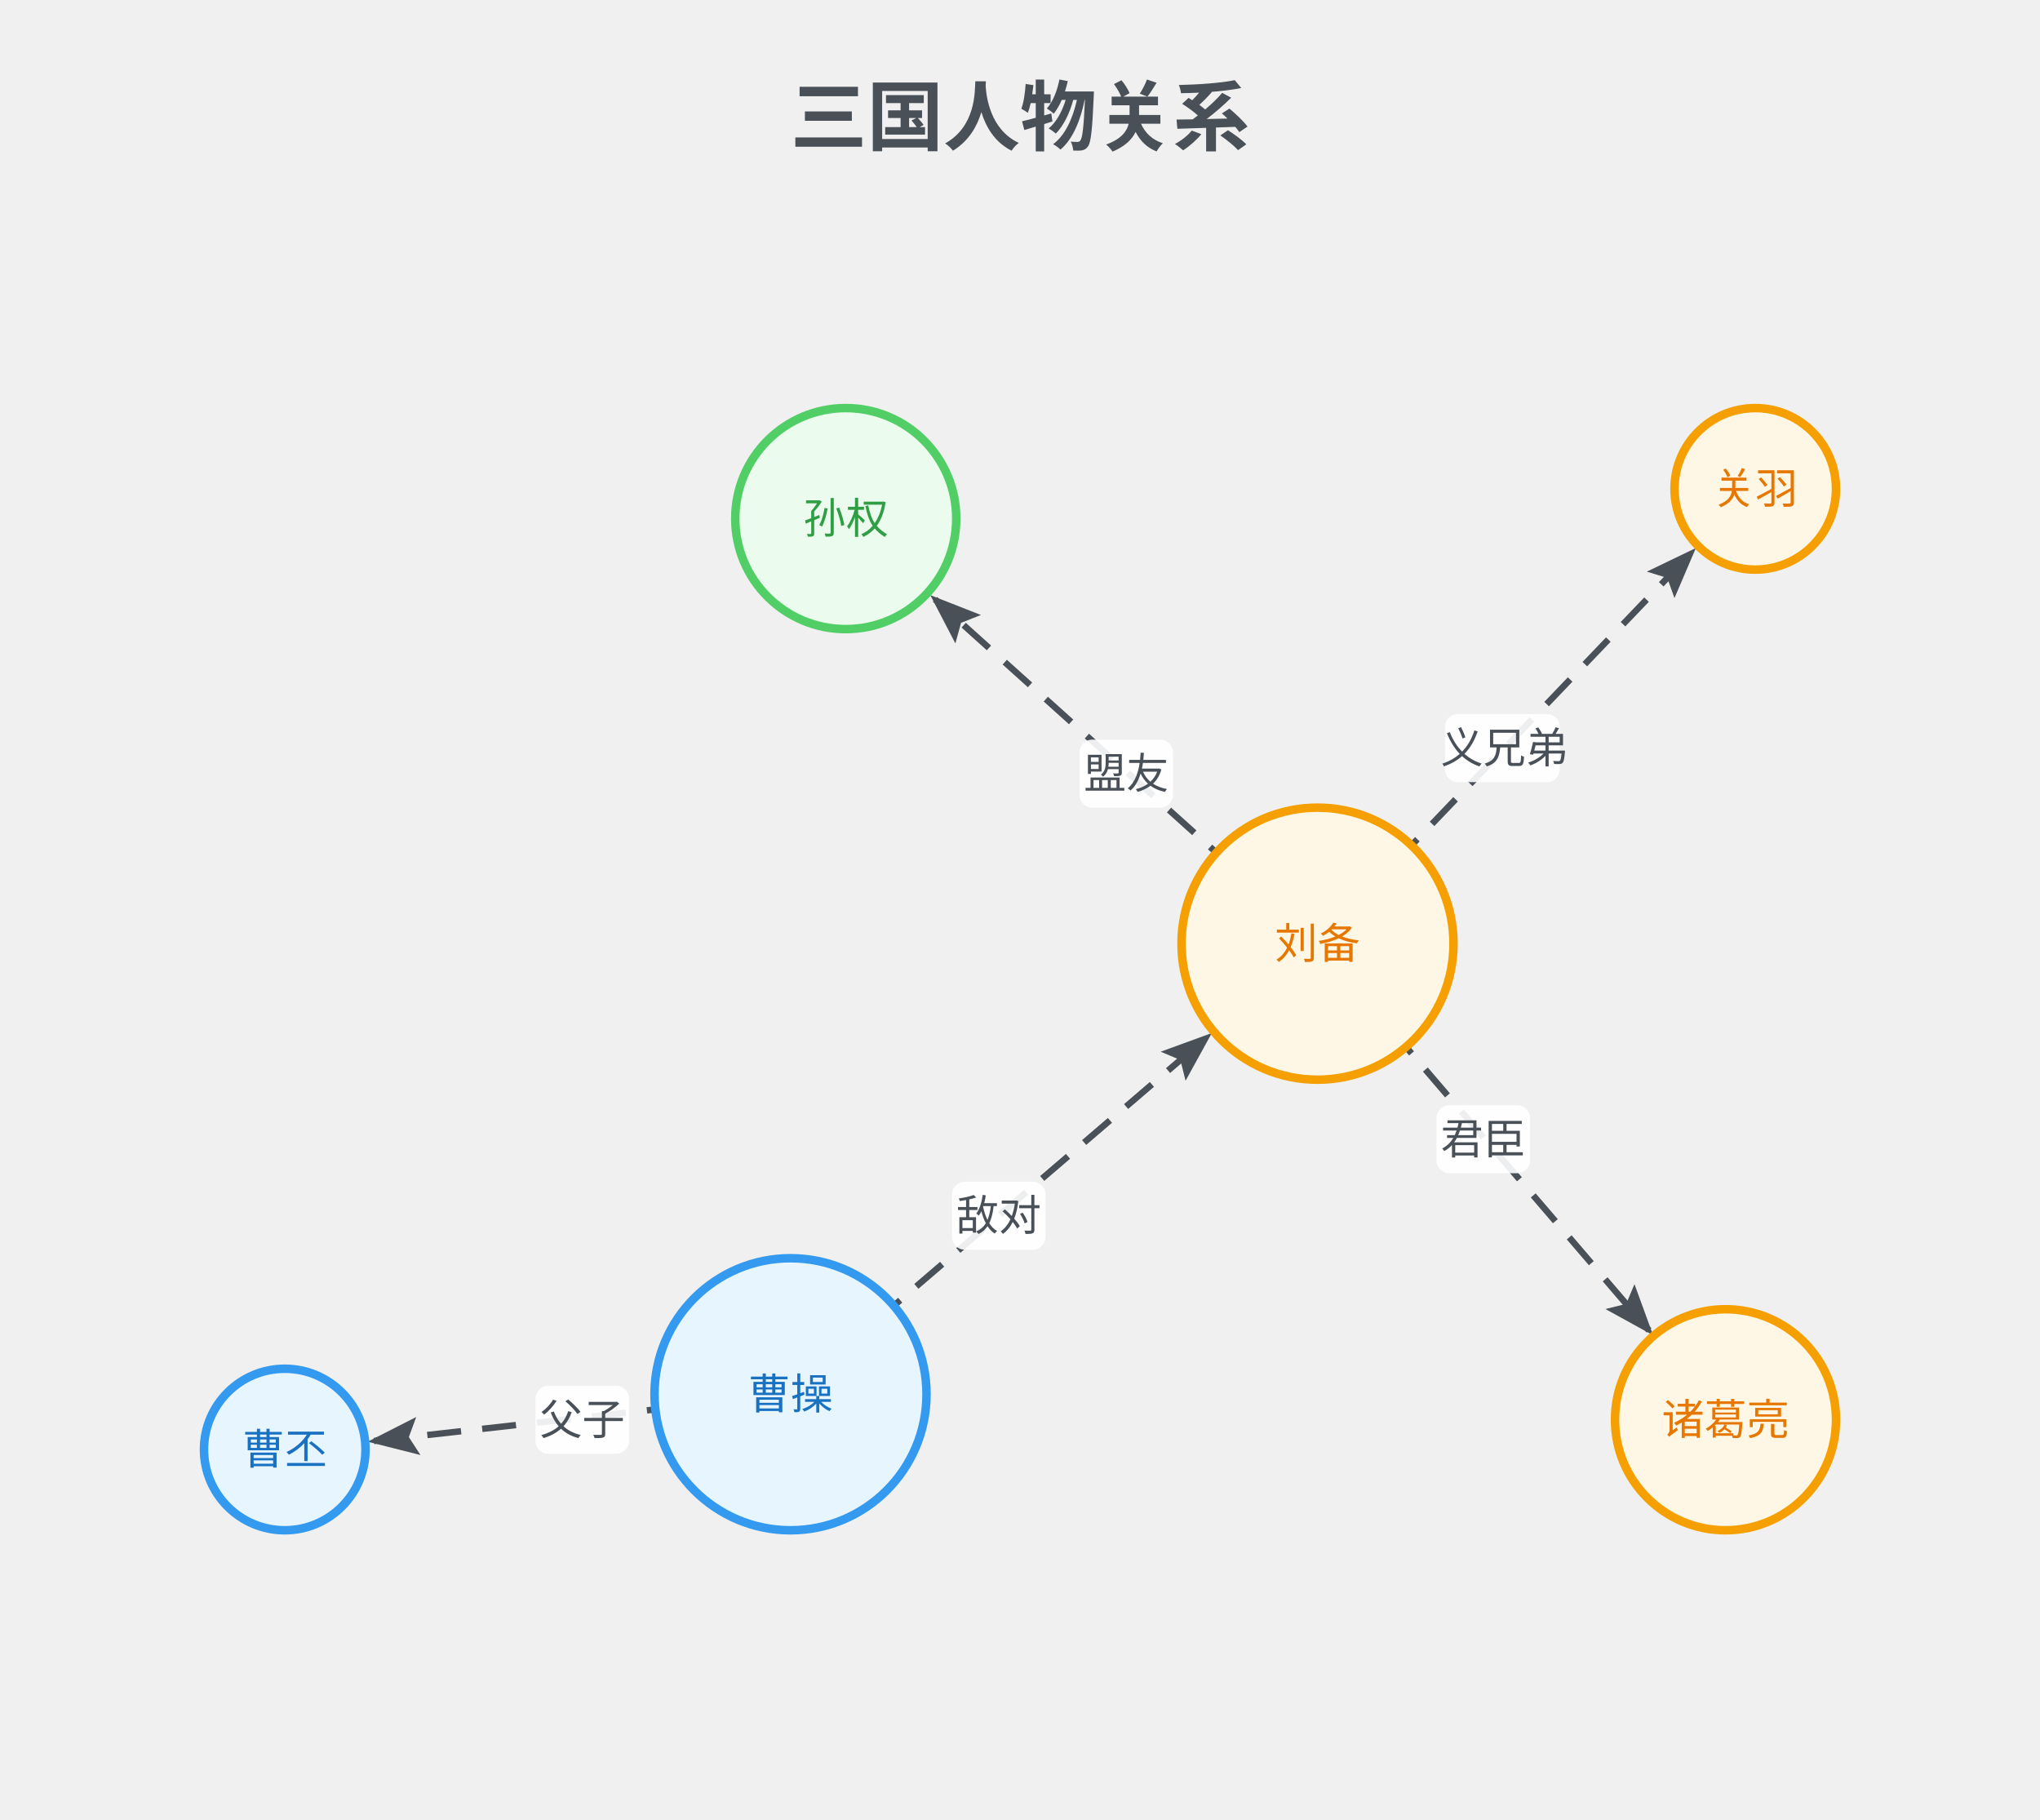
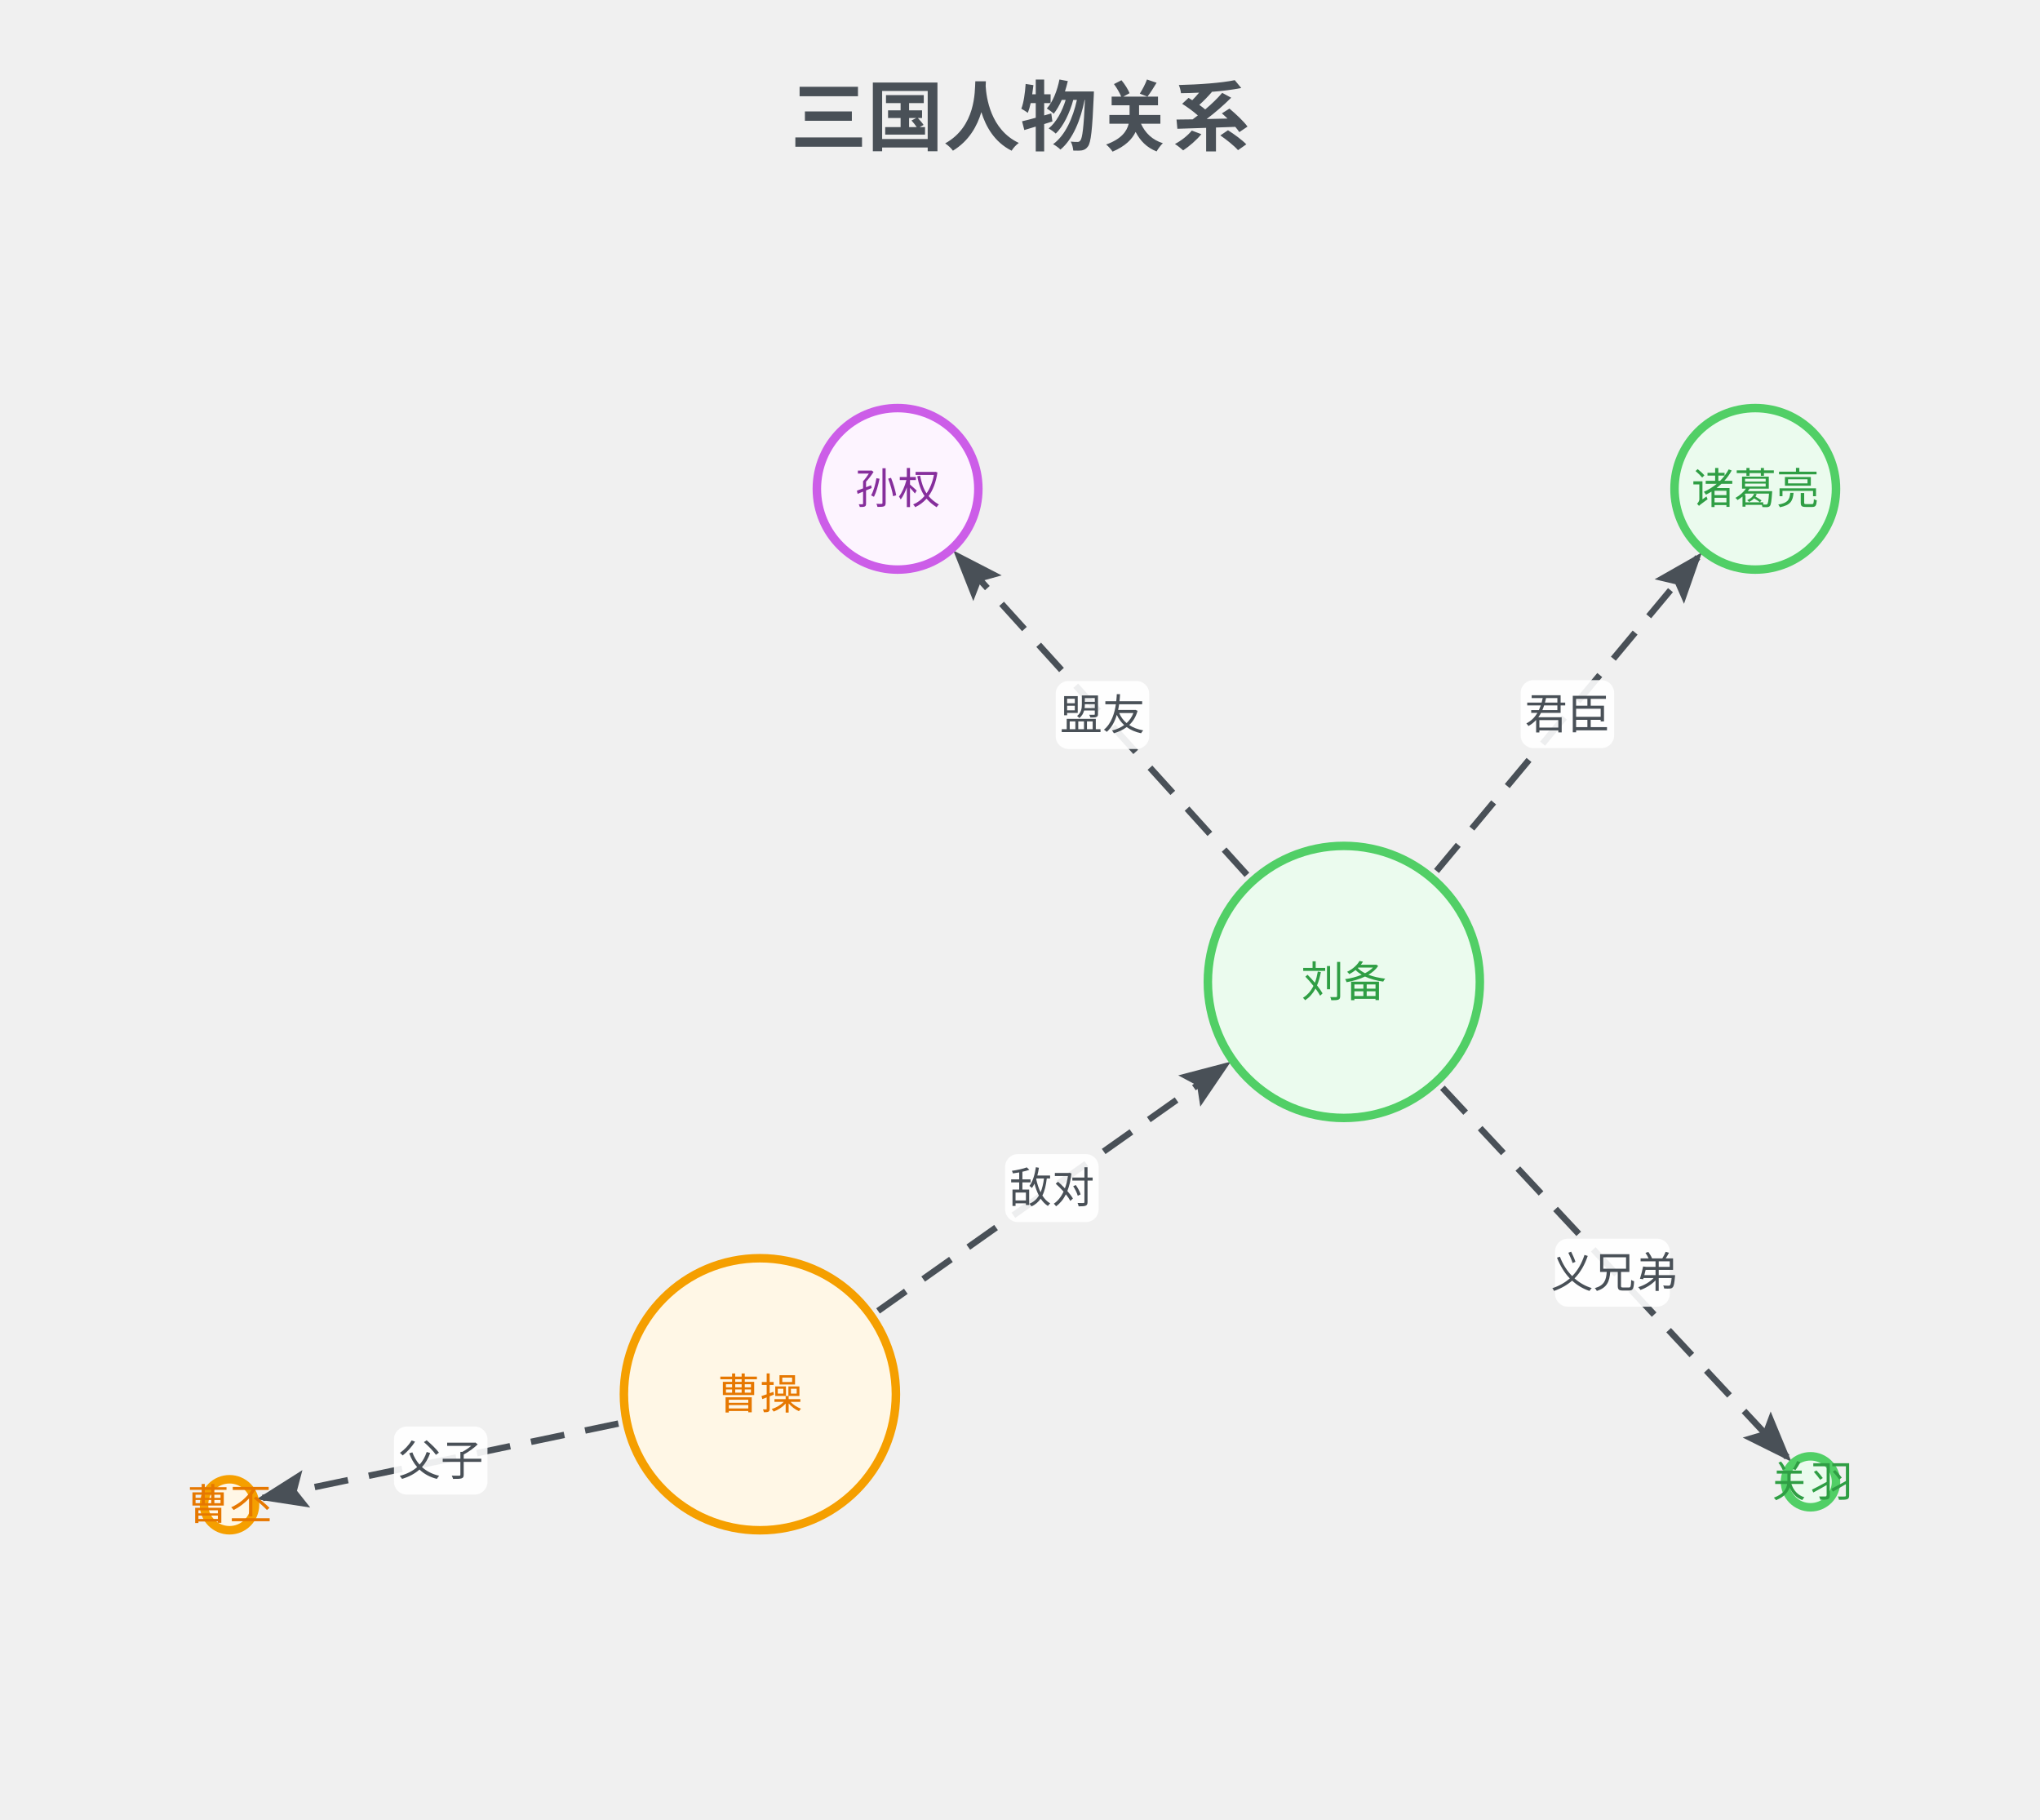
<svg xmlns="http://www.w3.org/2000/svg" width="480" height="428" viewBox="0 0 480 428">
  <text x="240" y="34" text-anchor="middle" font-family="Inter, system-ui, -apple-system, sans-serif" font-size="18" font-weight="700" fill="#495057">三国人物关系</text>
  <g class="network-diagram" transform="translate(0,48)">
    <defs>
      <marker id="net-1-arr" markerWidth="8" markerHeight="6" refX="7" refY="3" orient="auto" markerUnits="strokeWidth">
        <polygon points="0 0, 8 3, 0 6, 1.5 3" fill="#495057" />
      </marker>
      <style>.net-1-edge{stroke-dasharray:8 5;animation:net-1-dash 1.2s linear infinite;}@keyframes net-1-dash{to{stroke-dashoffset:-26;}}</style>
    </defs>
-     <line x1="186" y1="280" x2="88" y2="291" stroke="#495057" stroke-width="1.5" marker-end="url(#net-1-arr)" class="net-1-edge" />
-     <rect x="126" y="278" width="22" height="16" fill="white" rx="3" opacity="0.9" />
-     <text x="137" y="286" text-anchor="middle" dominant-baseline="middle" font-family="Inter, system-ui, -apple-system, sans-serif" font-size="10" fill="#495057">父子</text>
-     <line x1="310" y1="174" x2="388" y2="265" stroke="#495057" stroke-width="1.5" marker-end="url(#net-1-arr)" class="net-1-edge" />
-     <rect x="338" y="212" width="22" height="16" fill="white" rx="3" opacity="0.9" />
-     <text x="349" y="220" text-anchor="middle" dominant-baseline="middle" font-family="Inter, system-ui, -apple-system, sans-serif" font-size="10" fill="#495057">君臣</text>
-     <line x1="310" y1="174" x2="398" y2="82" stroke="#495057" stroke-width="1.5" marker-end="url(#net-1-arr)" class="net-1-edge" />
-     <rect x="340" y="120" width="27" height="16" fill="white" rx="3" opacity="0.9" />
-     <text x="354" y="128" text-anchor="middle" dominant-baseline="middle" font-family="Inter, system-ui, -apple-system, sans-serif" font-size="10" fill="#495057">义兄弟</text>
-     <line x1="186" y1="280" x2="284" y2="196" stroke="#495057" stroke-width="1.5" marker-end="url(#net-1-arr)" class="net-1-edge" />
-     <rect x="224" y="230" width="22" height="16" fill="white" rx="3" opacity="0.9" />
-     <text x="235" y="238" text-anchor="middle" dominant-baseline="middle" font-family="Inter, system-ui, -apple-system, sans-serif" font-size="10" fill="#495057">敌对</text>
-     <line x1="310" y1="174" x2="220" y2="93" stroke="#495057" stroke-width="1.5" marker-end="url(#net-1-arr)" class="net-1-edge" />
-     <rect x="254" y="126" width="22" height="16" fill="white" rx="3" opacity="0.9" />
-     <text x="265" y="134" text-anchor="middle" dominant-baseline="middle" font-family="Inter, system-ui, -apple-system, sans-serif" font-size="10" fill="#495057">盟友</text>
-     <circle cx="186" cy="280" r="32" fill="#e7f5ff" stroke="#339af0" stroke-width="2" />
-     <text x="186" y="280" text-anchor="middle" dominant-baseline="middle" font-family="Inter, system-ui, -apple-system, sans-serif" font-size="10" fill="#1971c2">曹操</text>
-     <circle cx="67" cy="293" r="19" fill="#e7f5ff" stroke="#339af0" stroke-width="2" />
-     <text x="67" y="293" text-anchor="middle" dominant-baseline="middle" font-family="Inter, system-ui, -apple-system, sans-serif" font-size="10" fill="#1971c2">曹丕</text>
-     <circle cx="310" cy="174" r="32" fill="#fff7e6" stroke="#f59f00" stroke-width="2" />
-     <text x="310" y="174" text-anchor="middle" dominant-baseline="middle" font-family="Inter, system-ui, -apple-system, sans-serif" font-size="10" fill="#e67700">刘备</text>
-     <circle cx="406" cy="286" r="26" fill="#fff7e6" stroke="#f59f00" stroke-width="2" />
-     <text x="406" y="286" text-anchor="middle" dominant-baseline="middle" font-family="Inter, system-ui, -apple-system, sans-serif" font-size="10" fill="#e67700">诸葛亮</text>
-     <circle cx="413" cy="67" r="19" fill="#fff7e6" stroke="#f59f00" stroke-width="2" />
-     <text x="413" y="67" text-anchor="middle" dominant-baseline="middle" font-family="Inter, system-ui, -apple-system, sans-serif" font-size="10" fill="#e67700">关羽</text>
-     <circle cx="199" cy="74" r="26" fill="#ebfbee" stroke="#51cf66" stroke-width="2" />
-     <text x="199" y="74" text-anchor="middle" dominant-baseline="middle" font-family="Inter, system-ui, -apple-system, sans-serif" font-size="10" fill="#2f9e44">孙权</text>
+     <line x1="145.5" y1="286.9" x2="61.8" y2="304.4" stroke="#495057" stroke-width="1.5" marker-end="url(#net-1-arr)" class="net-1-edge" />
+     <rect x="92.7" y="287.6" width="22" height="16" fill="white" rx="3" opacity="0.9" />
+     <text x="103.7" y="295.6" text-anchor="middle" dominant-baseline="middle" font-family="Inter, system-ui, -apple-system, sans-serif" font-size="10" fill="#495057">父子</text>
+     <line x1="338" y1="156.9" x2="399.5" y2="83.1" stroke="#495057" stroke-width="1.5" marker-end="url(#net-1-arr)" class="net-1-edge" />
+     <rect x="357.8" y="112" width="22" height="16" fill="white" rx="3" opacity="0.9" />
+     <text x="368.8" y="120" text-anchor="middle" dominant-baseline="middle" font-family="Inter, system-ui, -apple-system, sans-serif" font-size="10" fill="#495057">君臣</text>
+     <line x1="339.4" y1="207.9" x2="420.5" y2="294.8" stroke="#495057" stroke-width="1.5" marker-end="url(#net-1-arr)" class="net-1-edge" />
+     <rect x="365.9" y="243.4" width="27" height="16" fill="white" rx="3" opacity="0.9" />
+     <text x="379.9" y="251.4" text-anchor="middle" dominant-baseline="middle" font-family="Inter, system-ui, -apple-system, sans-serif" font-size="10" fill="#495057">义兄弟</text>
+     <line x1="206.6" y1="260.4" x2="288.4" y2="202.6" stroke="#495057" stroke-width="1.5" marker-end="url(#net-1-arr)" class="net-1-edge" />
+     <rect x="236.5" y="223.5" width="22" height="16" fill="white" rx="3" opacity="0.9" />
+     <text x="247.5" y="231.5" text-anchor="middle" dominant-baseline="middle" font-family="Inter, system-ui, -apple-system, sans-serif" font-size="10" fill="#495057">敌对</text>
+     <line x1="293.4" y1="157.8" x2="225.3" y2="82.6" stroke="#495057" stroke-width="1.5" marker-end="url(#net-1-arr)" class="net-1-edge" />
+     <rect x="248.4" y="112.2" width="22" height="16" fill="white" rx="3" opacity="0.9" />
+     <text x="259.4" y="120.2" text-anchor="middle" dominant-baseline="middle" font-family="Inter, system-ui, -apple-system, sans-serif" font-size="10" fill="#495057">盟友</text>
+     <circle cx="178.8" cy="280" r="32" fill="#fff7e6" stroke="#f59f00" stroke-width="2" />
+     <text x="178.8" y="280" text-anchor="middle" dominant-baseline="middle" font-family="Inter, system-ui, -apple-system, sans-serif" font-size="10" fill="#e67700">曹操</text>
+     <circle cx="54" cy="306" r="6" fill="#fff7e6" stroke="#f59f00" stroke-width="2" />
+     <text x="54" y="306" text-anchor="middle" dominant-baseline="middle" font-family="Inter, system-ui, -apple-system, sans-serif" font-size="10" fill="#e67700">曹丕</text>
+     <circle cx="316.2" cy="183" r="32" fill="#ebfbee" stroke="#51cf66" stroke-width="2" />
+     <text x="316.2" y="183" text-anchor="middle" dominant-baseline="middle" font-family="Inter, system-ui, -apple-system, sans-serif" font-size="10" fill="#2f9e44">刘备</text>
+     <circle cx="413" cy="67" r="19" fill="#ebfbee" stroke="#51cf66" stroke-width="2" />
+     <text x="413" y="67" text-anchor="middle" dominant-baseline="middle" font-family="Inter, system-ui, -apple-system, sans-serif" font-size="10" fill="#2f9e44">诸葛亮</text>
+     <circle cx="426" cy="300.6" r="6" fill="#ebfbee" stroke="#51cf66" stroke-width="2" />
+     <text x="426" y="300.6" text-anchor="middle" dominant-baseline="middle" font-family="Inter, system-ui, -apple-system, sans-serif" font-size="10" fill="#2f9e44">关羽</text>
+     <circle cx="211.2" cy="67" r="19" fill="#fdf4ff" stroke="#cc5de8" stroke-width="2" />
+     <text x="211.2" y="67" text-anchor="middle" dominant-baseline="middle" font-family="Inter, system-ui, -apple-system, sans-serif" font-size="10" fill="#862e9c">孙权</text>
  </g>
</svg>
